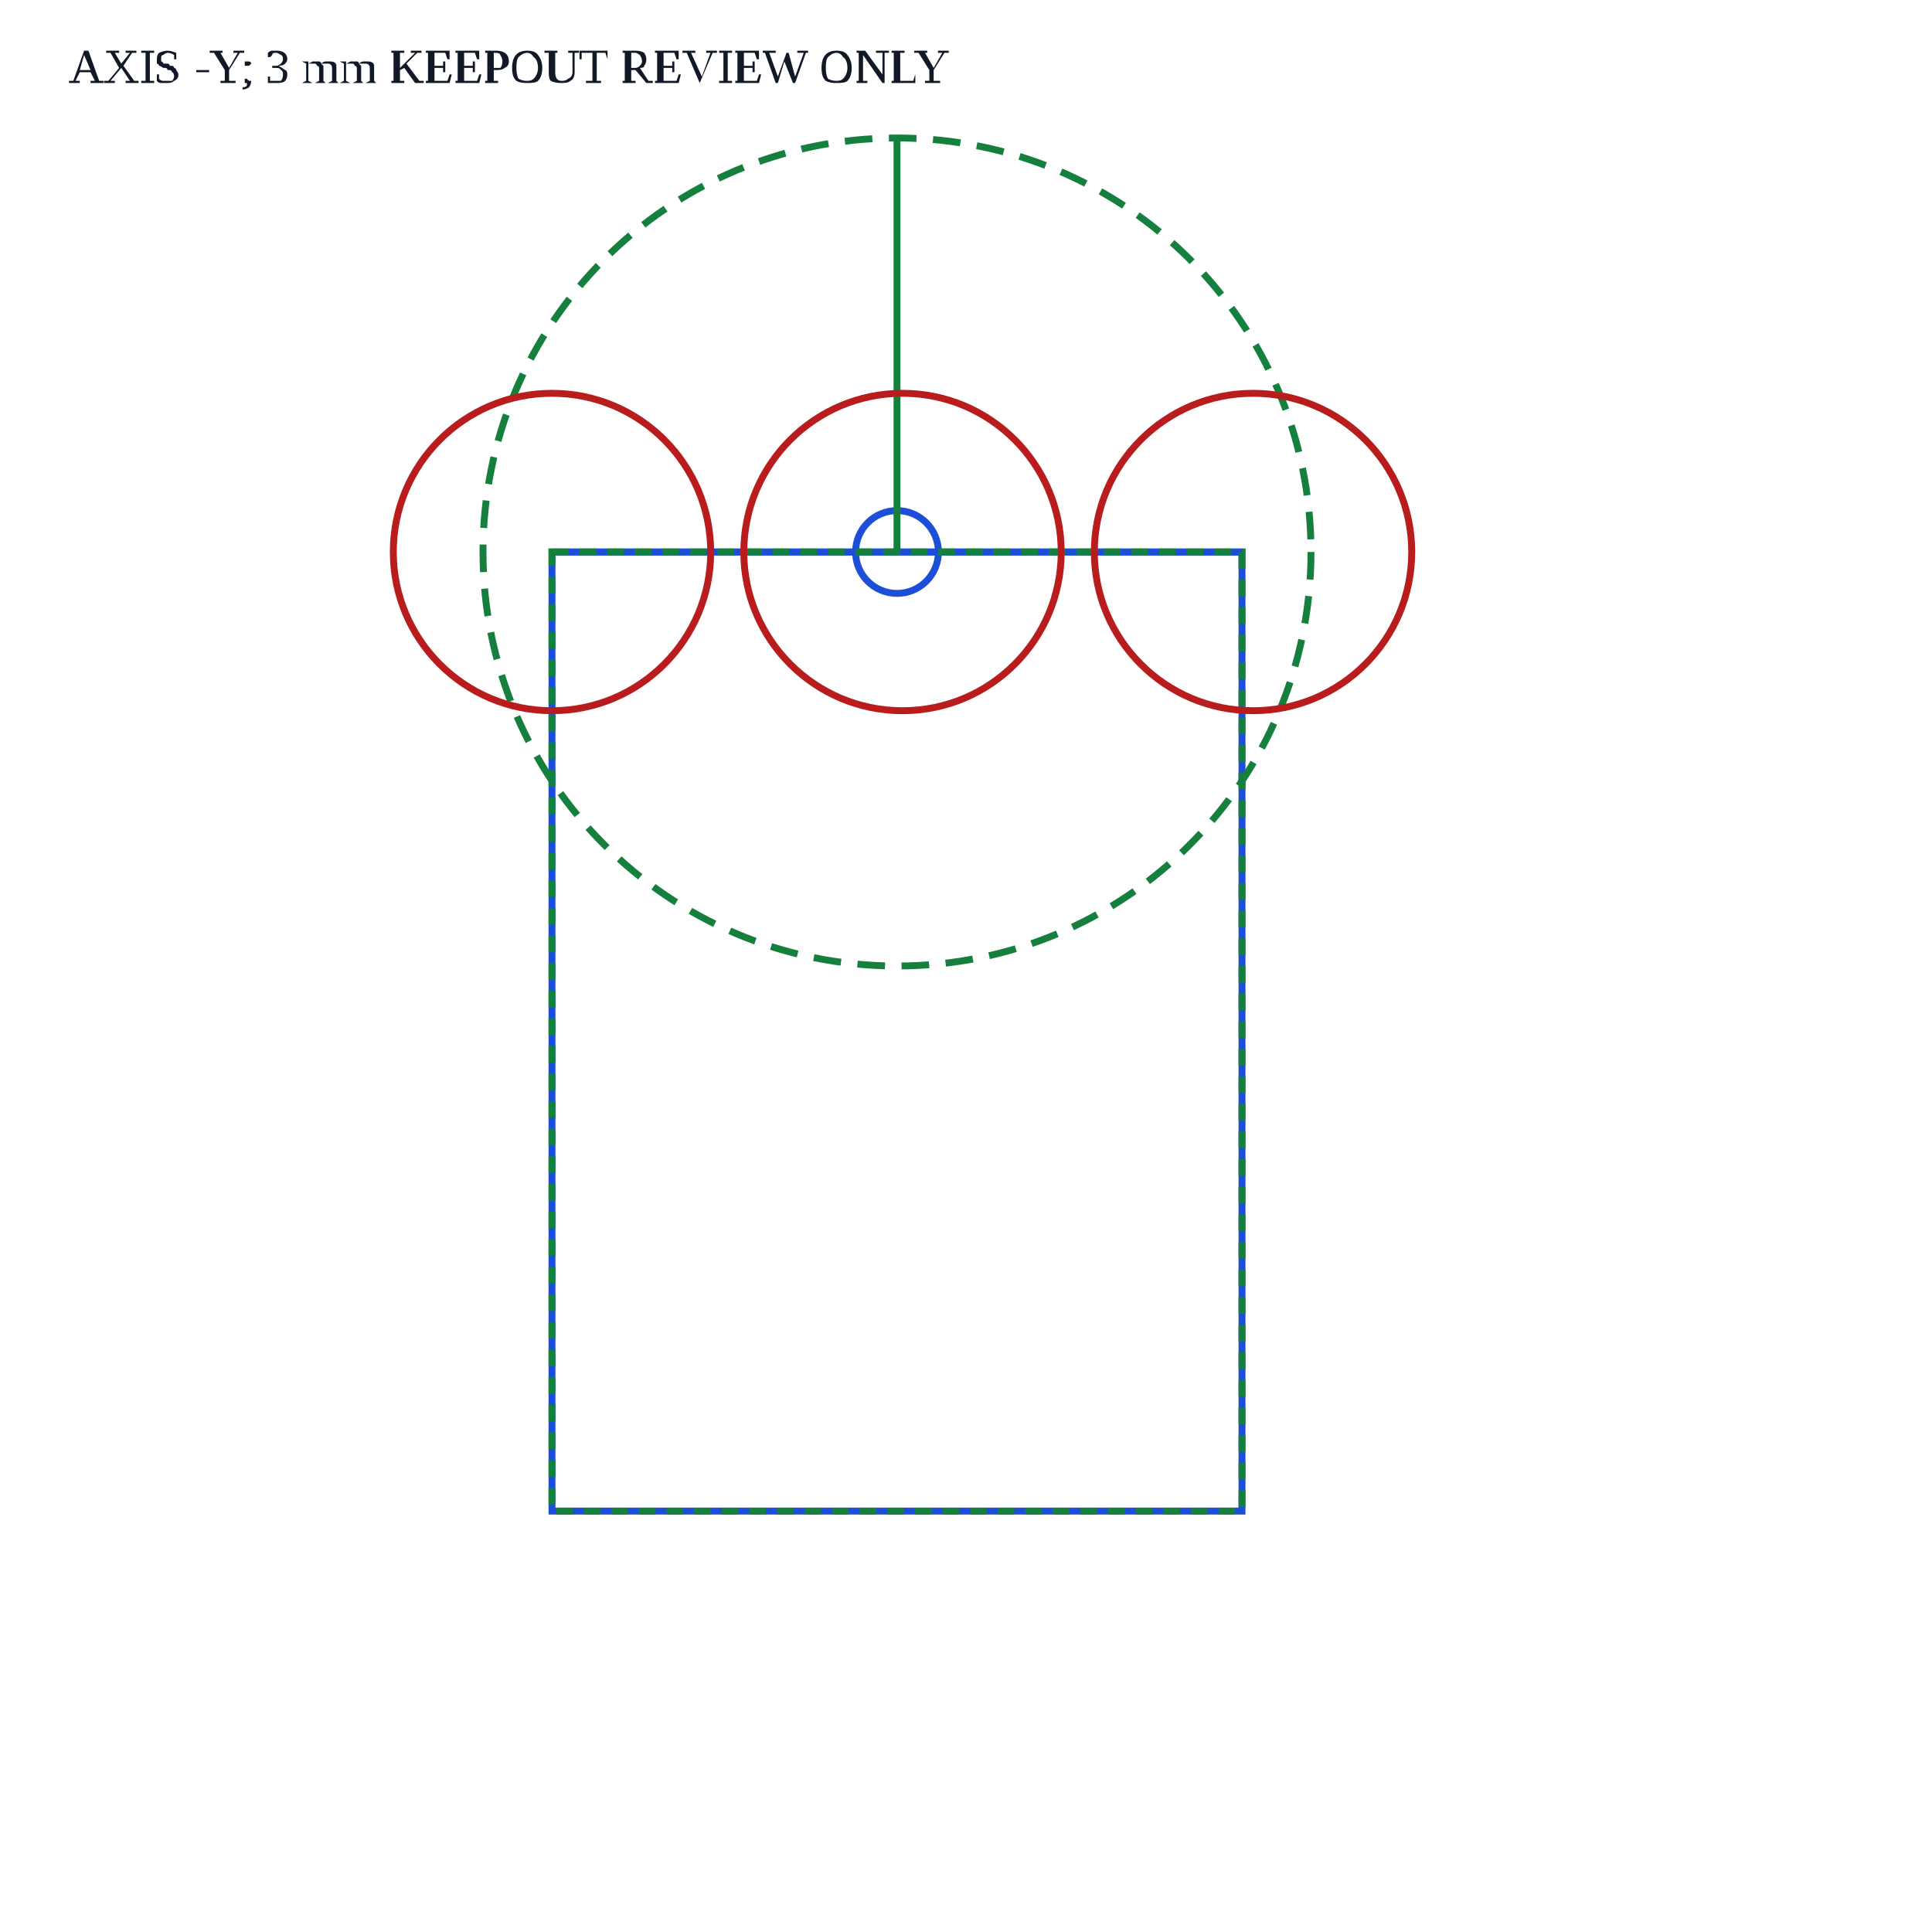
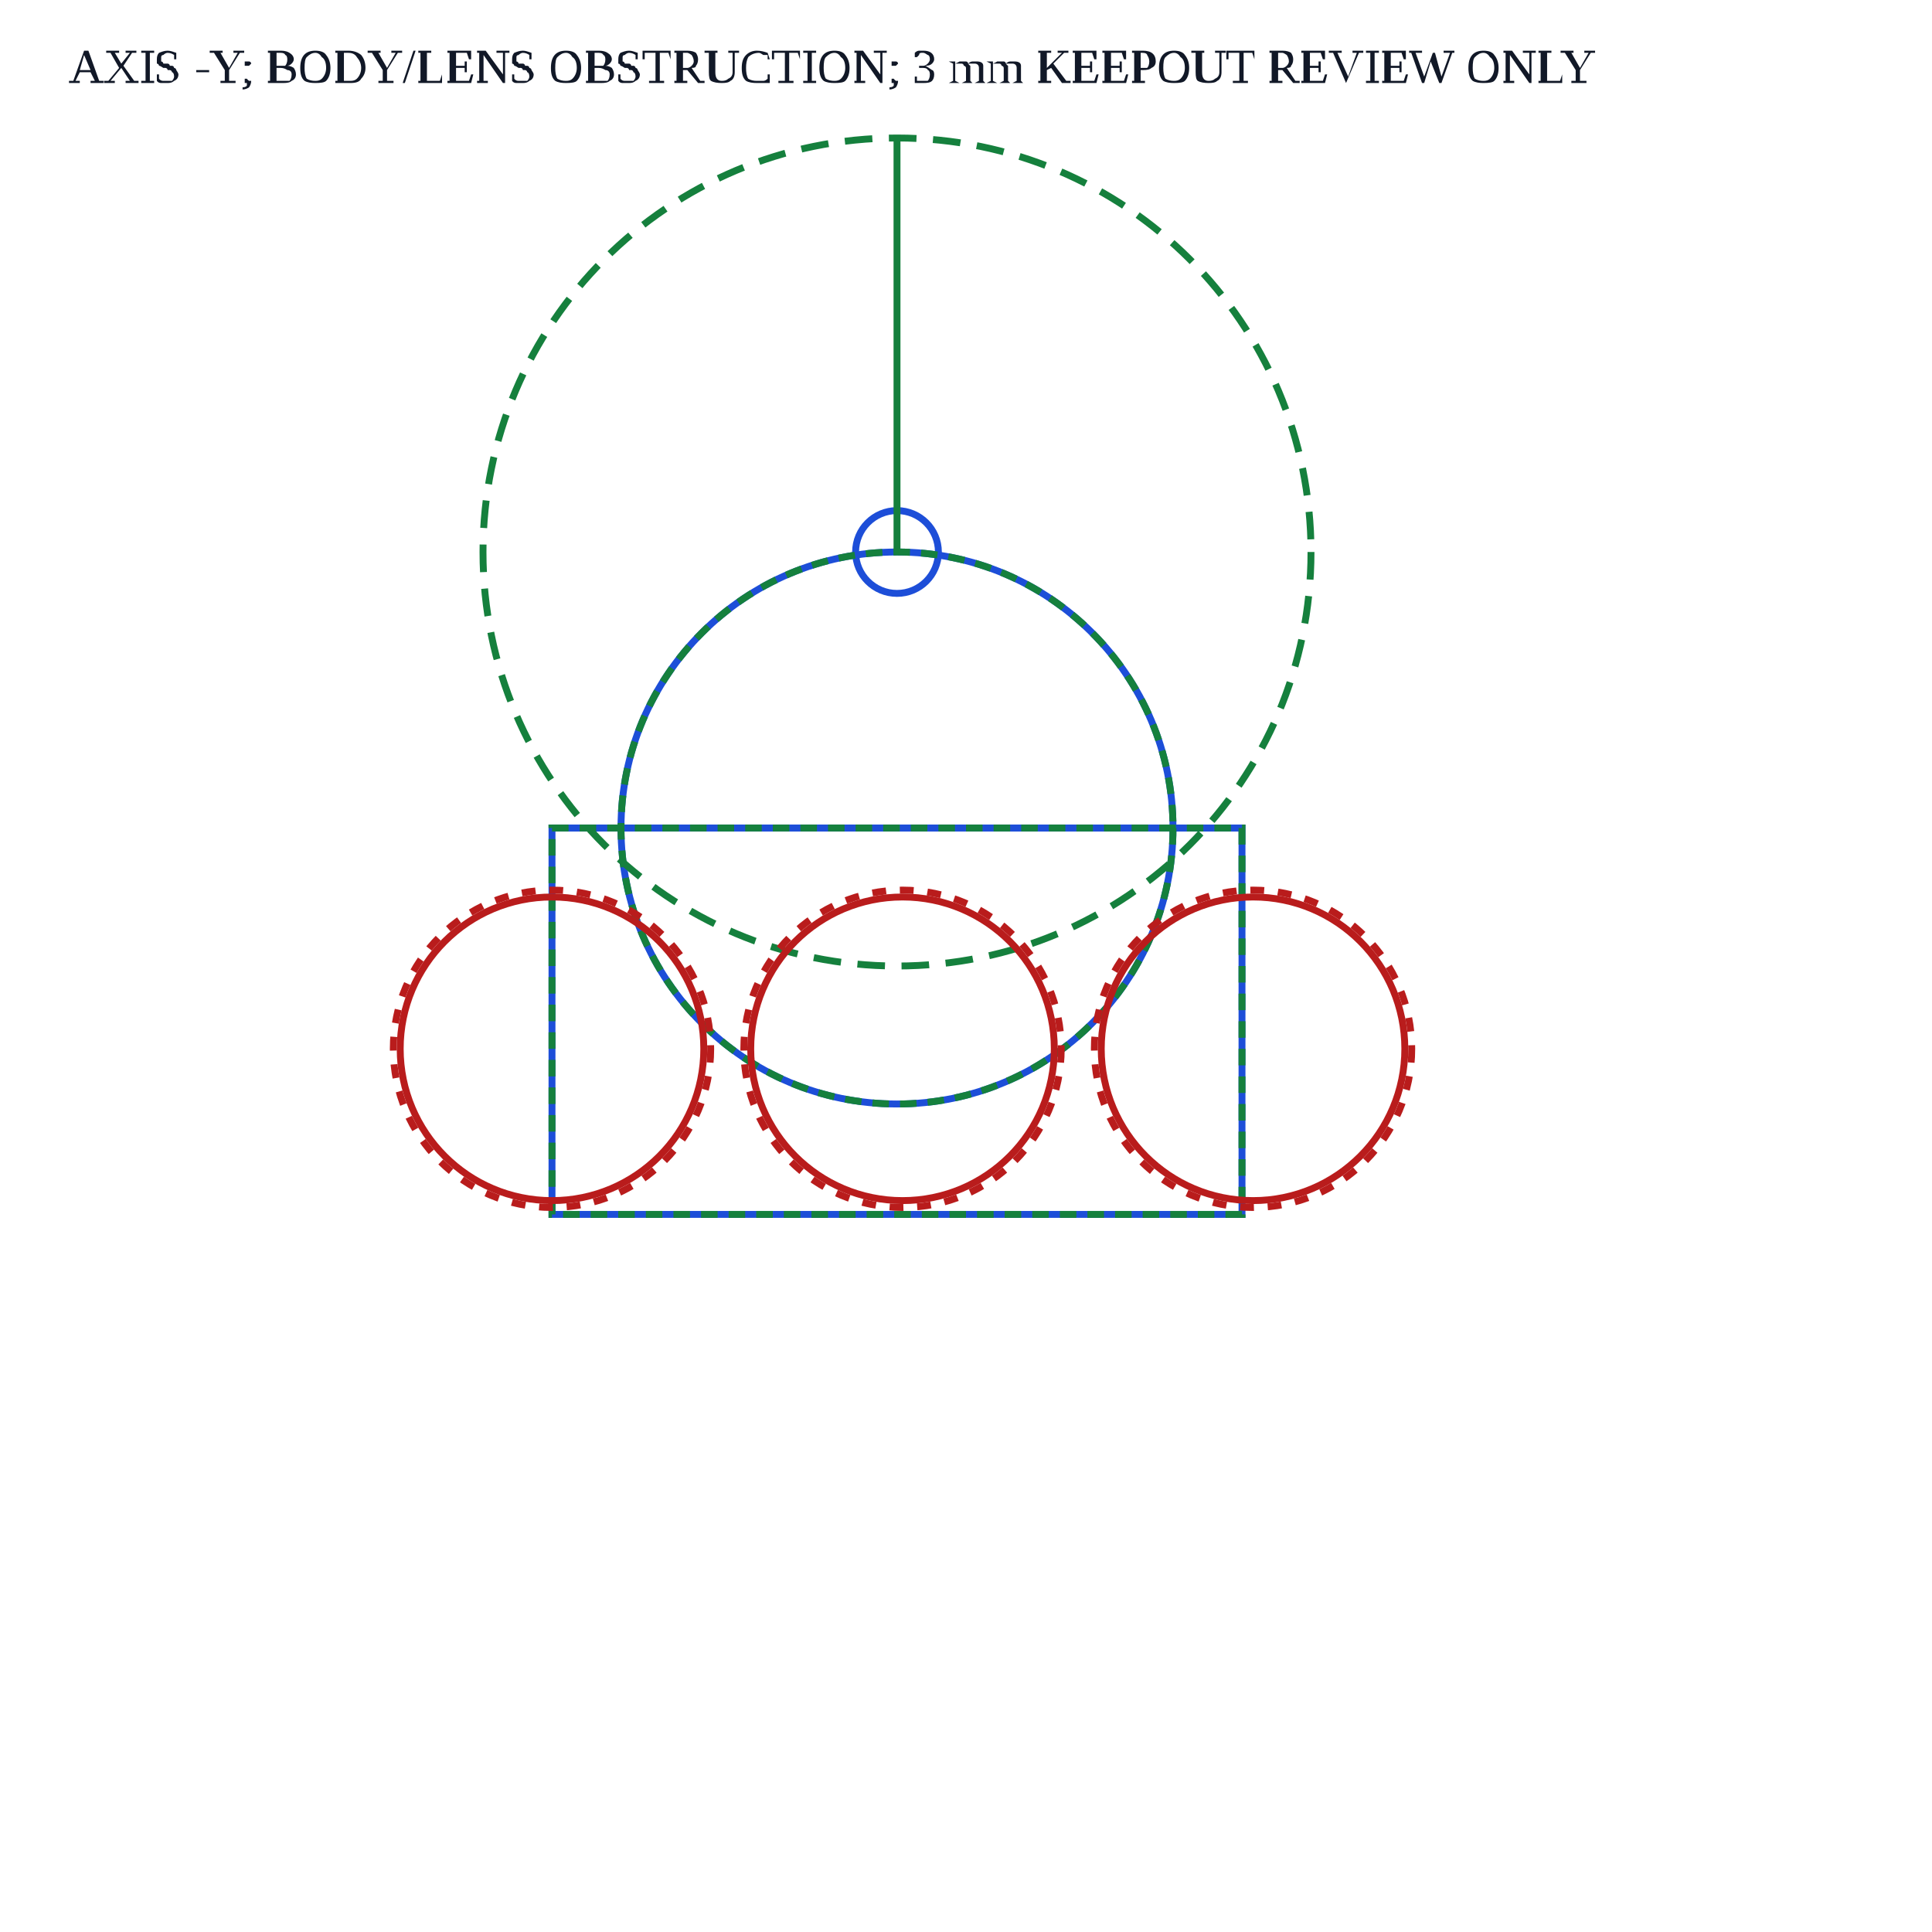
<svg xmlns="http://www.w3.org/2000/svg" width="14mm" height="14mm" viewBox="-4 -4 14 14">
  <g id="package-drawing" fill="none" stroke="#1d4ed8" stroke-width="0.05">
-     <rect x="0" y="0" width="5" height="6.95" />
-     <line x1="0" y1="0" x2="5" y2="0" />
+     <rect x="0" y="2" width="5" height="2.8" />
+     <circle cx="2.5" cy="2" r="2" />
+     <line x1="0" y1="2" x2="5" y2="2" />
    <circle cx="2.5" cy="0" r="0.3" />
  </g>
  <g id="project-assembly" fill="none" stroke="#15803d" stroke-width="0.05">
-     <rect x="0" y="0" width="5" height="6.95" stroke-dasharray="0.12 0.08" />
+     <rect x="0" y="2" width="5" height="2.8" stroke-dasharray="0.12 0.08" />
+     <circle cx="2.5" cy="2" r="2" stroke-dasharray="0.12 0.08" />
    <circle cx="2.5" cy="0" r="3" stroke-dasharray="0.2 0.12" />
    <line x1="2.5" y1="0" x2="2.5" y2="-3" />
-     <text x="-3.5" y="-3.4" fill="#111827" stroke="none" font-size="0.35">AXIS -Y; 3 mm KEEPOUT REVIEW ONLY</text>
+     <text x="-3.5" y="-3.4" fill="#111827" stroke="none" font-size="0.35">AXIS -Y; BODY/LENS OBSTRUCTION; 3 mm KEEPOUT REVIEW ONLY</text>
  </g>
  <g id="project-pins" fill="none" stroke="#b91c1c" stroke-width="0.05">
-     <circle cx="0" cy="0" r="1.15" />
-     <circle cx="2.54" cy="0" r="1.15" />
-     <circle cx="5.08" cy="0" r="1.15" />
+     <circle cx="0" cy="3.6" r="1.1" />
+     <circle cx="2.54" cy="3.6" r="1.1" />
+     <circle cx="5.08" cy="3.6" r="1.1" />
+     <circle cx="0" cy="3.6" r="1.15" stroke-dasharray="0.1 0.1" />
+     <circle cx="2.54" cy="3.6" r="1.15" stroke-dasharray="0.1 0.1" />
+     <circle cx="5.08" cy="3.6" r="1.15" stroke-dasharray="0.1 0.1" />
  </g>
</svg>
